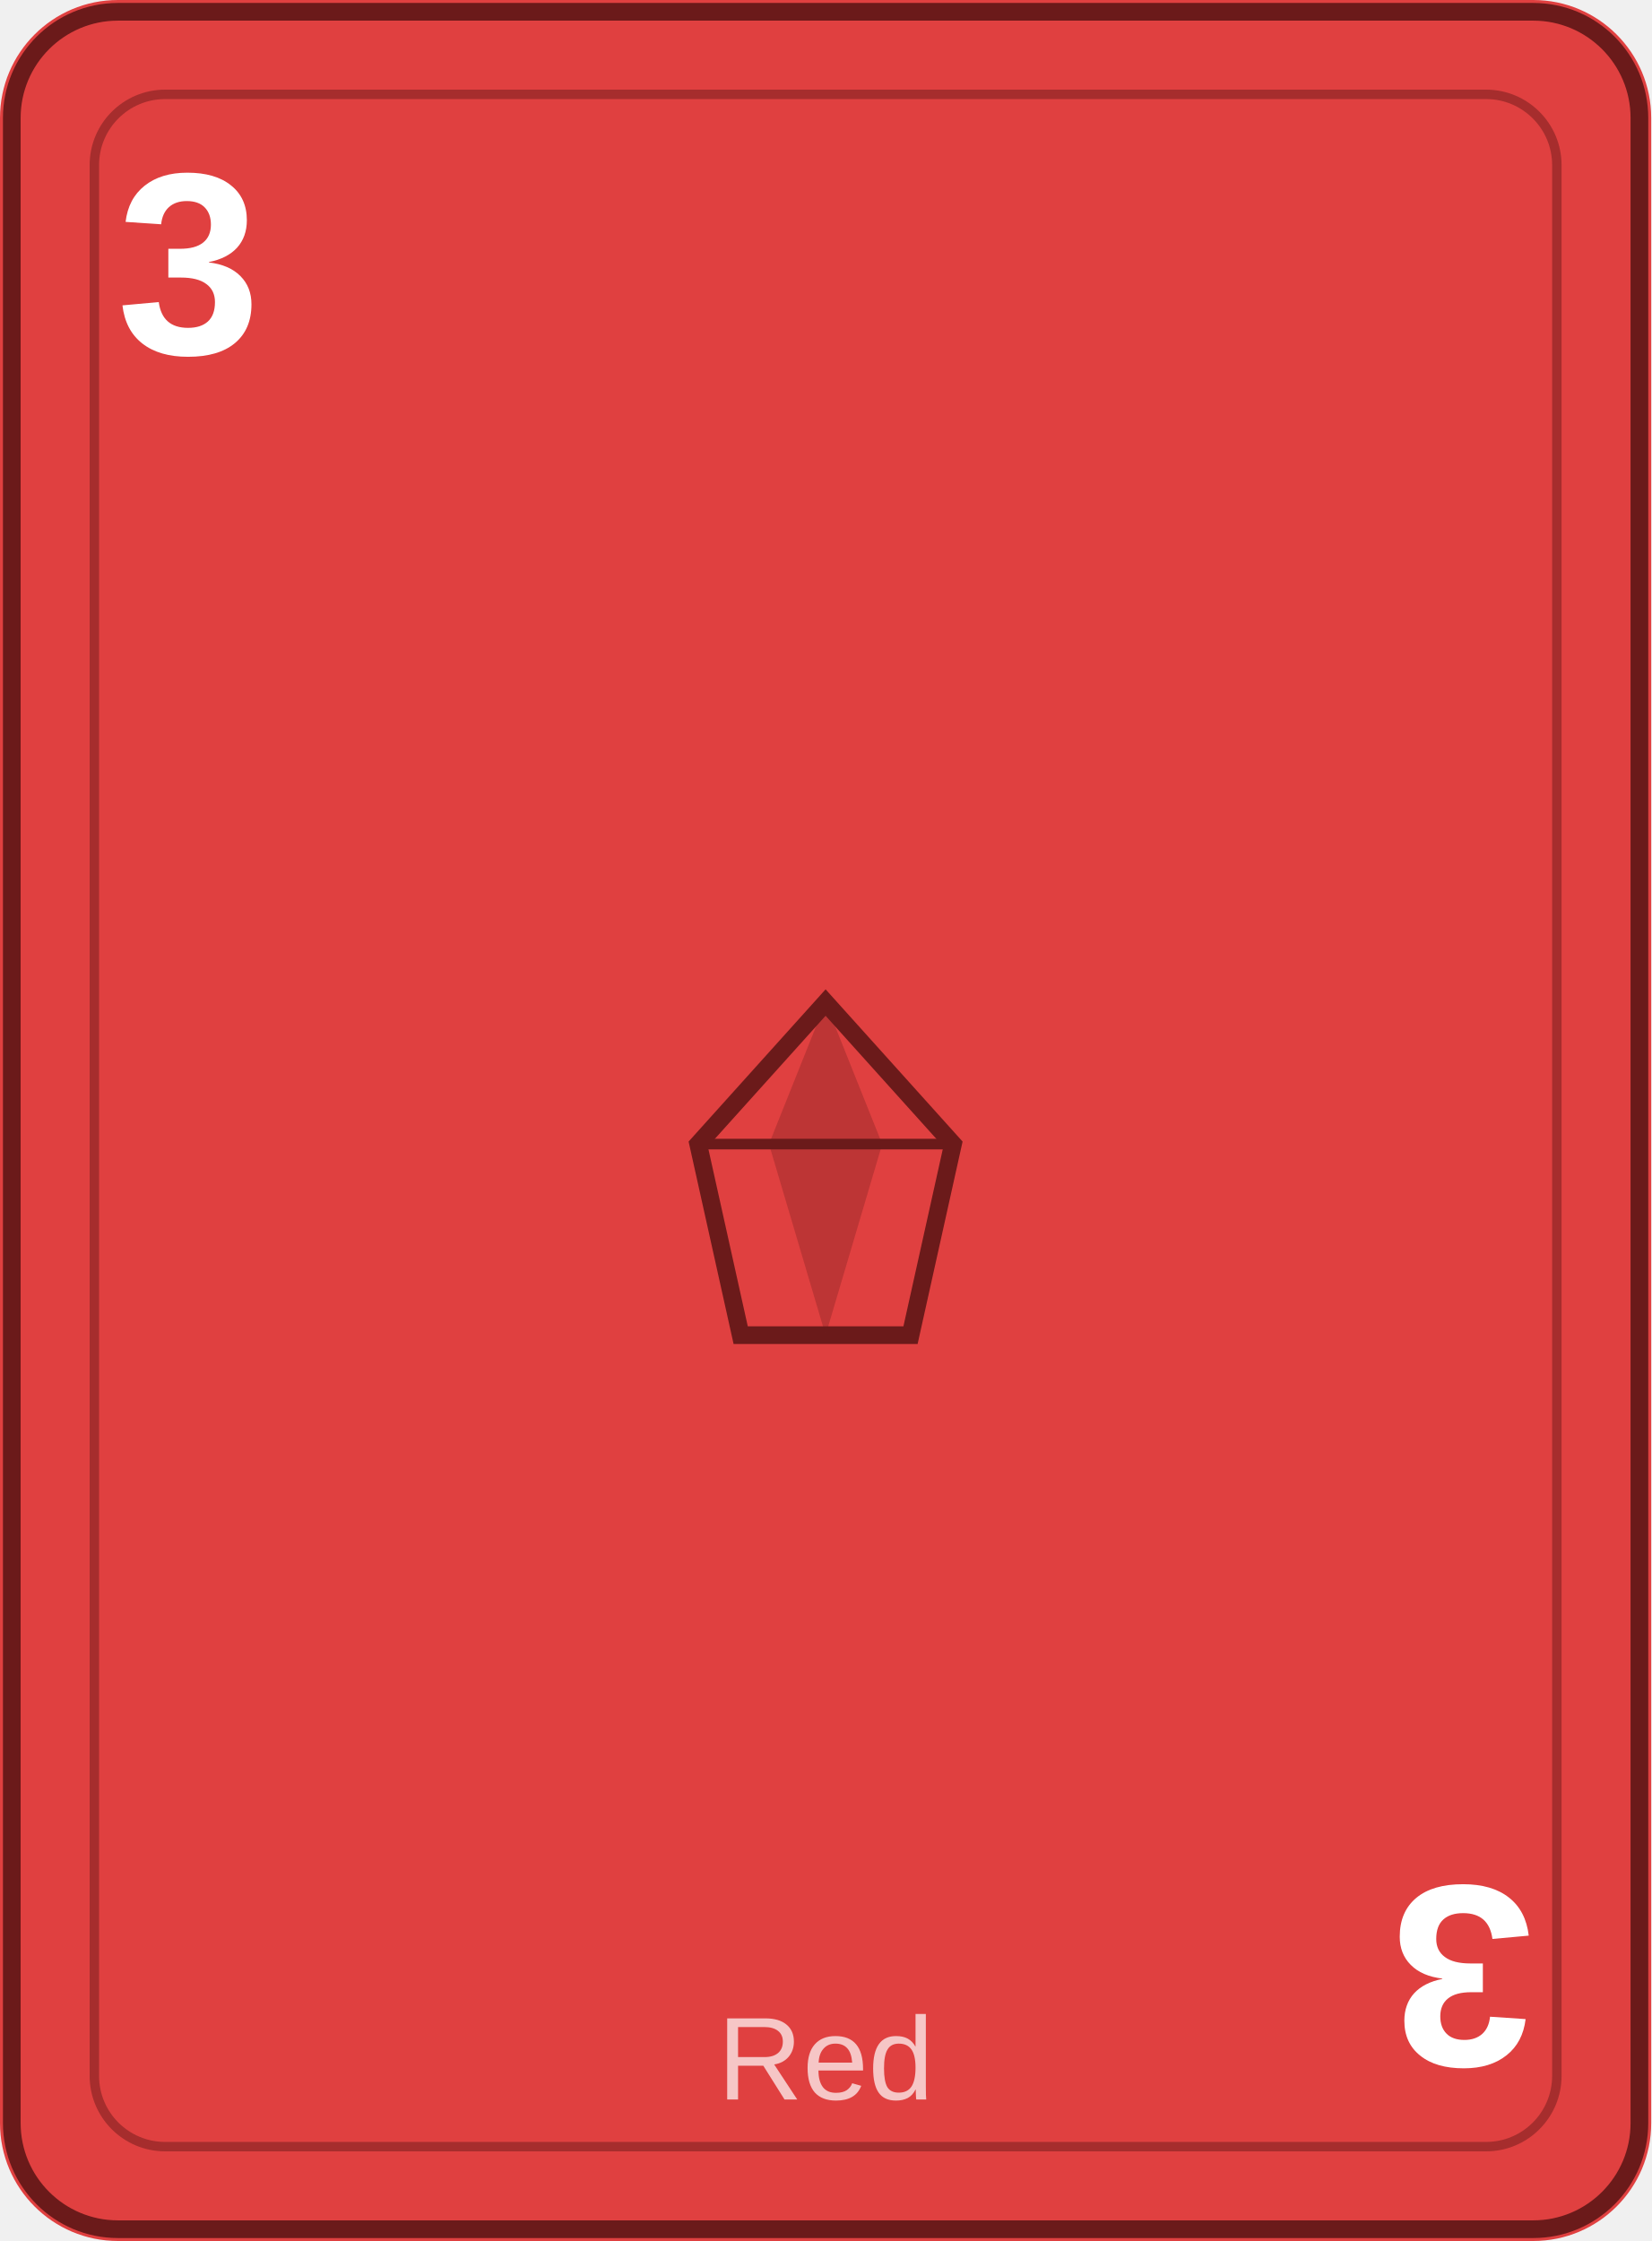
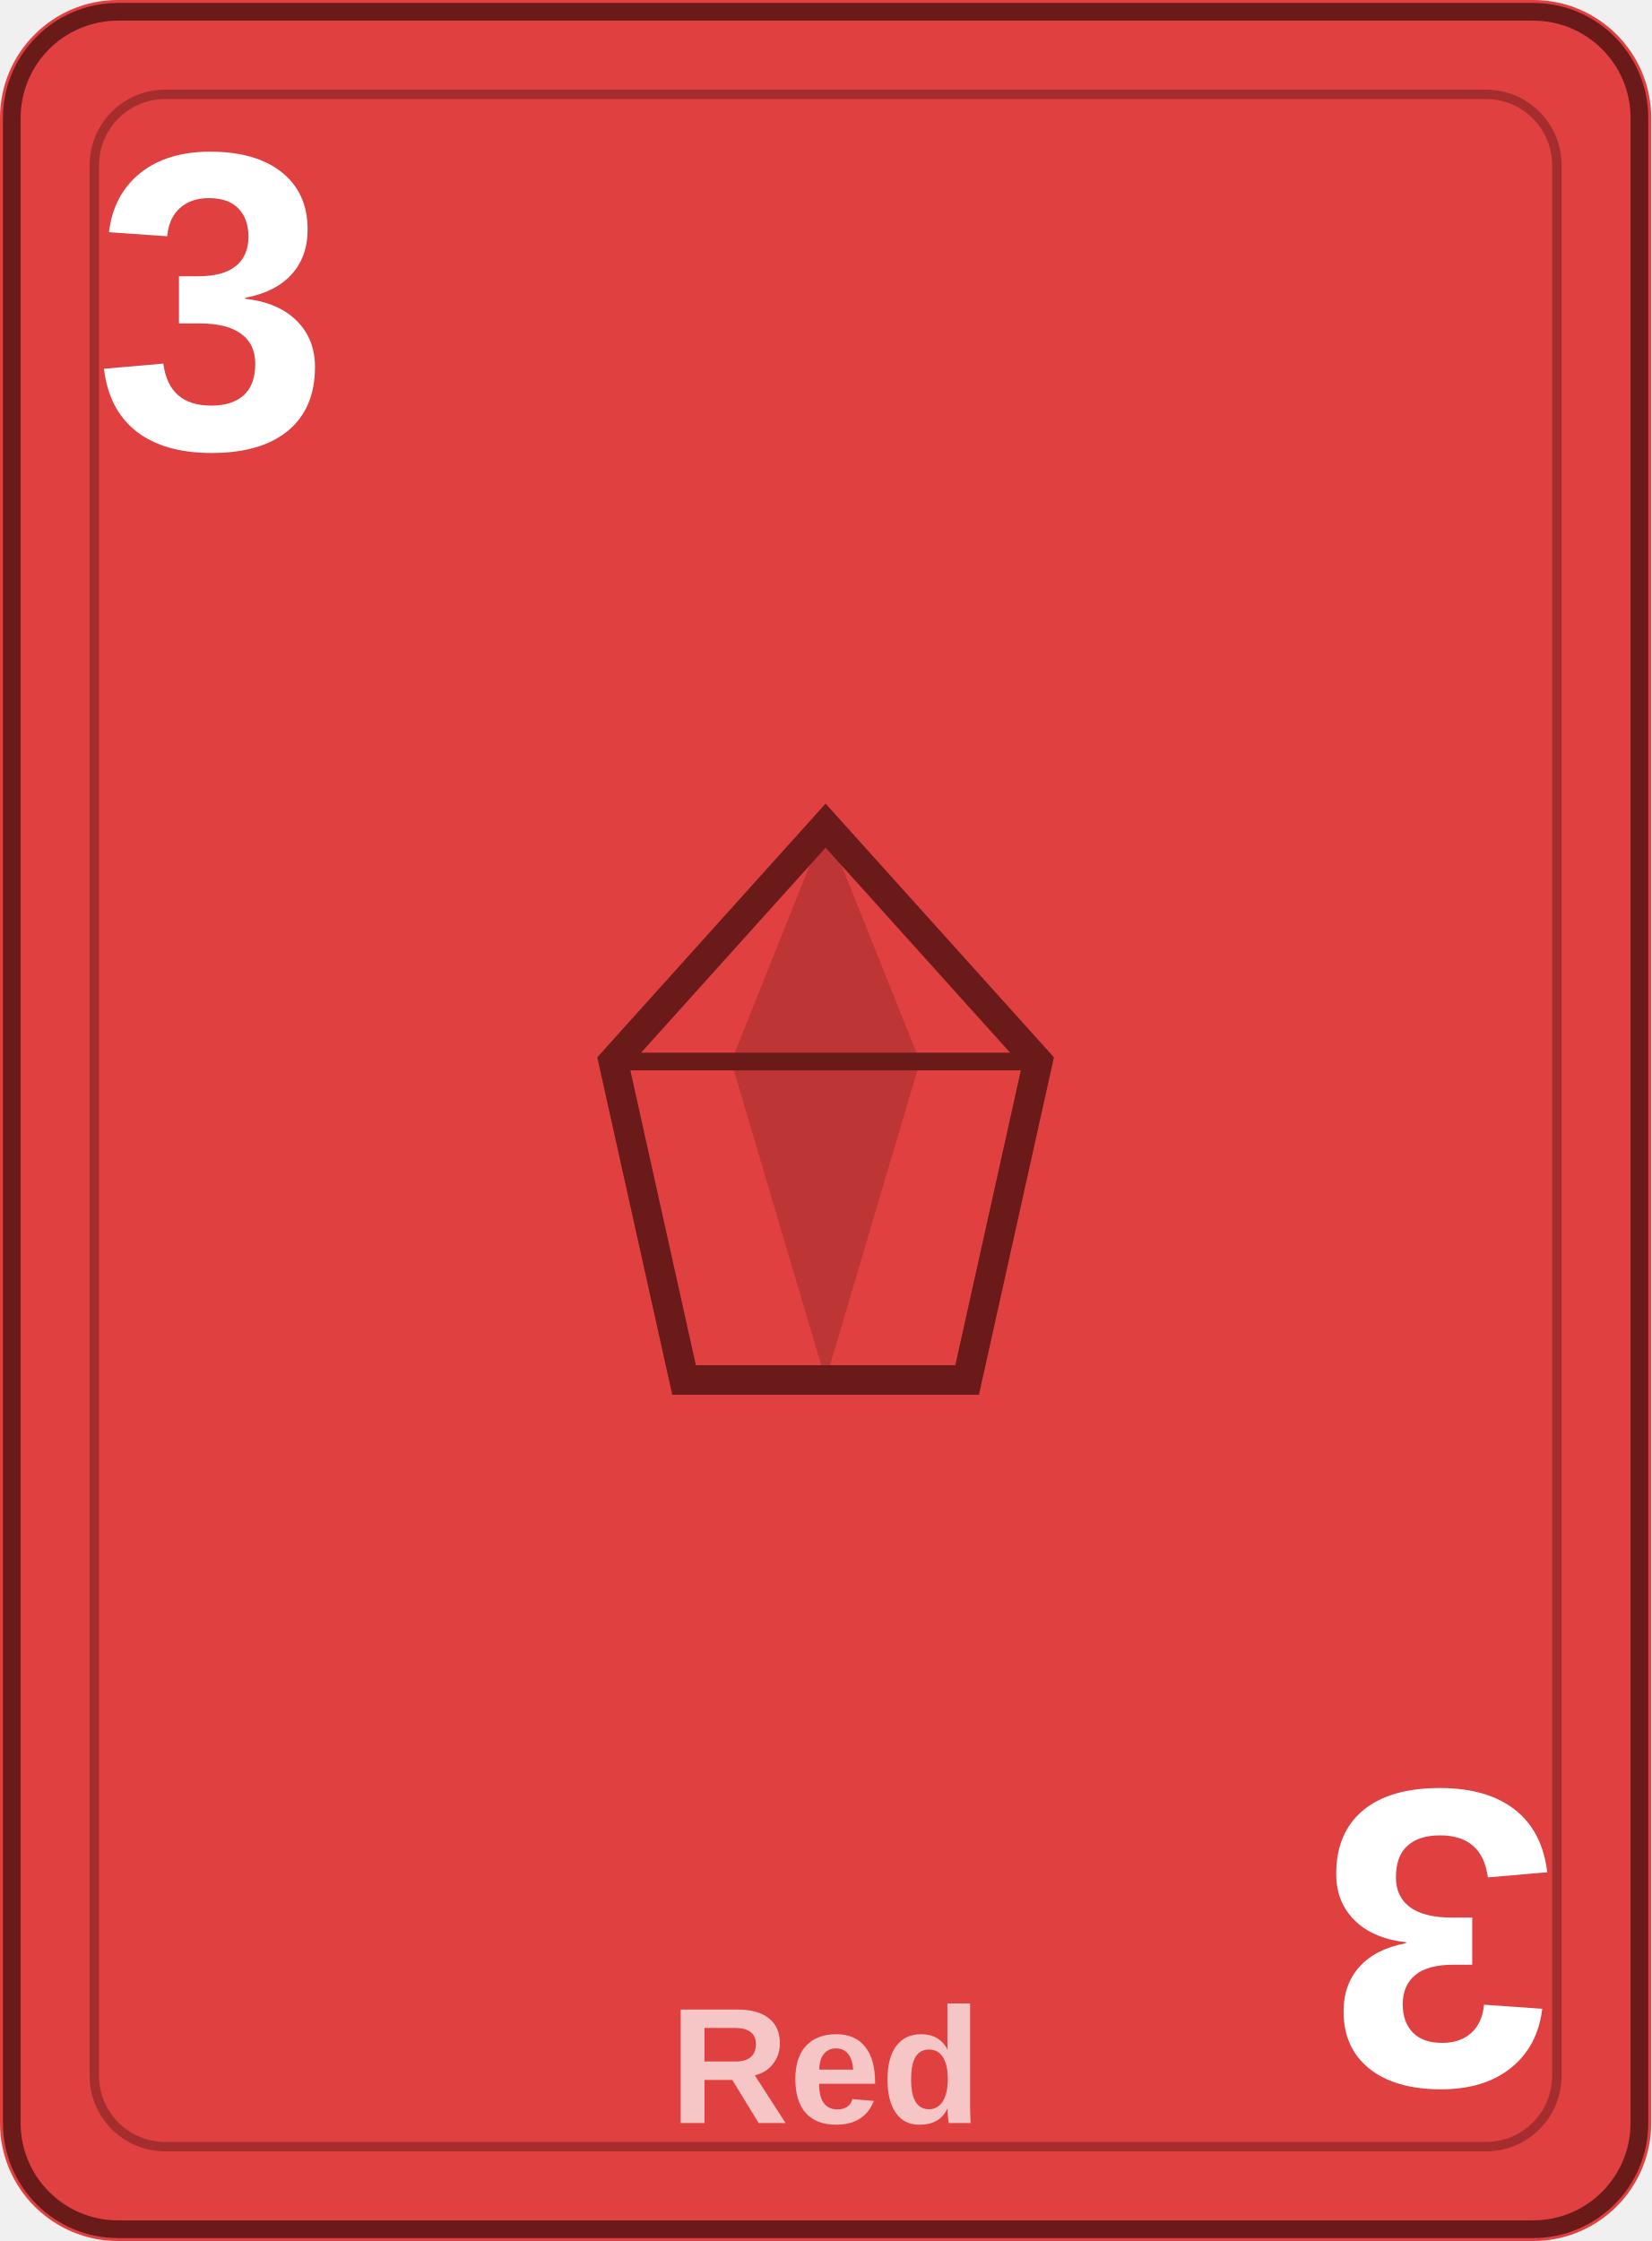
<svg xmlns="http://www.w3.org/2000/svg" width="140" height="190" viewBox="0 0 140 190">
  <rect width="140" height="190" rx="10" ry="10" fill="#e04040" />
  <rect x="1" y="1" width="138" height="188" rx="9" ry="9" fill="none" stroke="#6b1a1a" stroke-width="1.5" />
  <rect x="8" y="8" width="124" height="174" rx="6" ry="6" fill="none" stroke="#6b1a1a" stroke-width="0.8" opacity="0.5" />
-   <text x="16" y="30" font-family="Arial, sans-serif" font-size="22" font-weight="bold" text-anchor="middle" fill="#ffffff">3</text>
-   <text x="124" y="176" font-family="Arial, sans-serif" font-size="22" font-weight="bold" text-anchor="middle" fill="#ffffff" transform="rotate(180,124,168)">3</text>
-   <g transform="translate(70,100) scale(0.6)">
+   <text x="18" y="38" font-family="Arial, sans-serif" font-size="36" font-weight="bold" text-anchor="middle" fill="#ffffff">3</text>
+   <text x="122" y="172" font-family="Arial, sans-serif" font-size="36" font-weight="bold" text-anchor="middle" fill="#ffffff" transform="rotate(180,122,162)">3</text>
+   <g transform="translate(70,95) scale(1.0)">
    <polygon points="0,-25 18,-5 12,22 -12,22 -18,-5" fill="none" stroke="#6b1a1a" stroke-width="2.5" />
    <polygon points="0,-25 8,-5 0,22 -8,-5" fill="#6b1a1a" opacity="0.3" />
    <line x1="-18" y1="-5" x2="18" y2="-5" stroke="#6b1a1a" stroke-width="1.5" />
  </g>
-   <text x="70" y="178" font-family="Arial, sans-serif" font-size="10" text-anchor="middle" fill="#ffffff" opacity="0.7">Red</text>
+   <text x="70" y="180" font-family="Arial, sans-serif" font-size="14" font-weight="bold" text-anchor="middle" fill="#ffffff" opacity="0.7">Red</text>
</svg>
